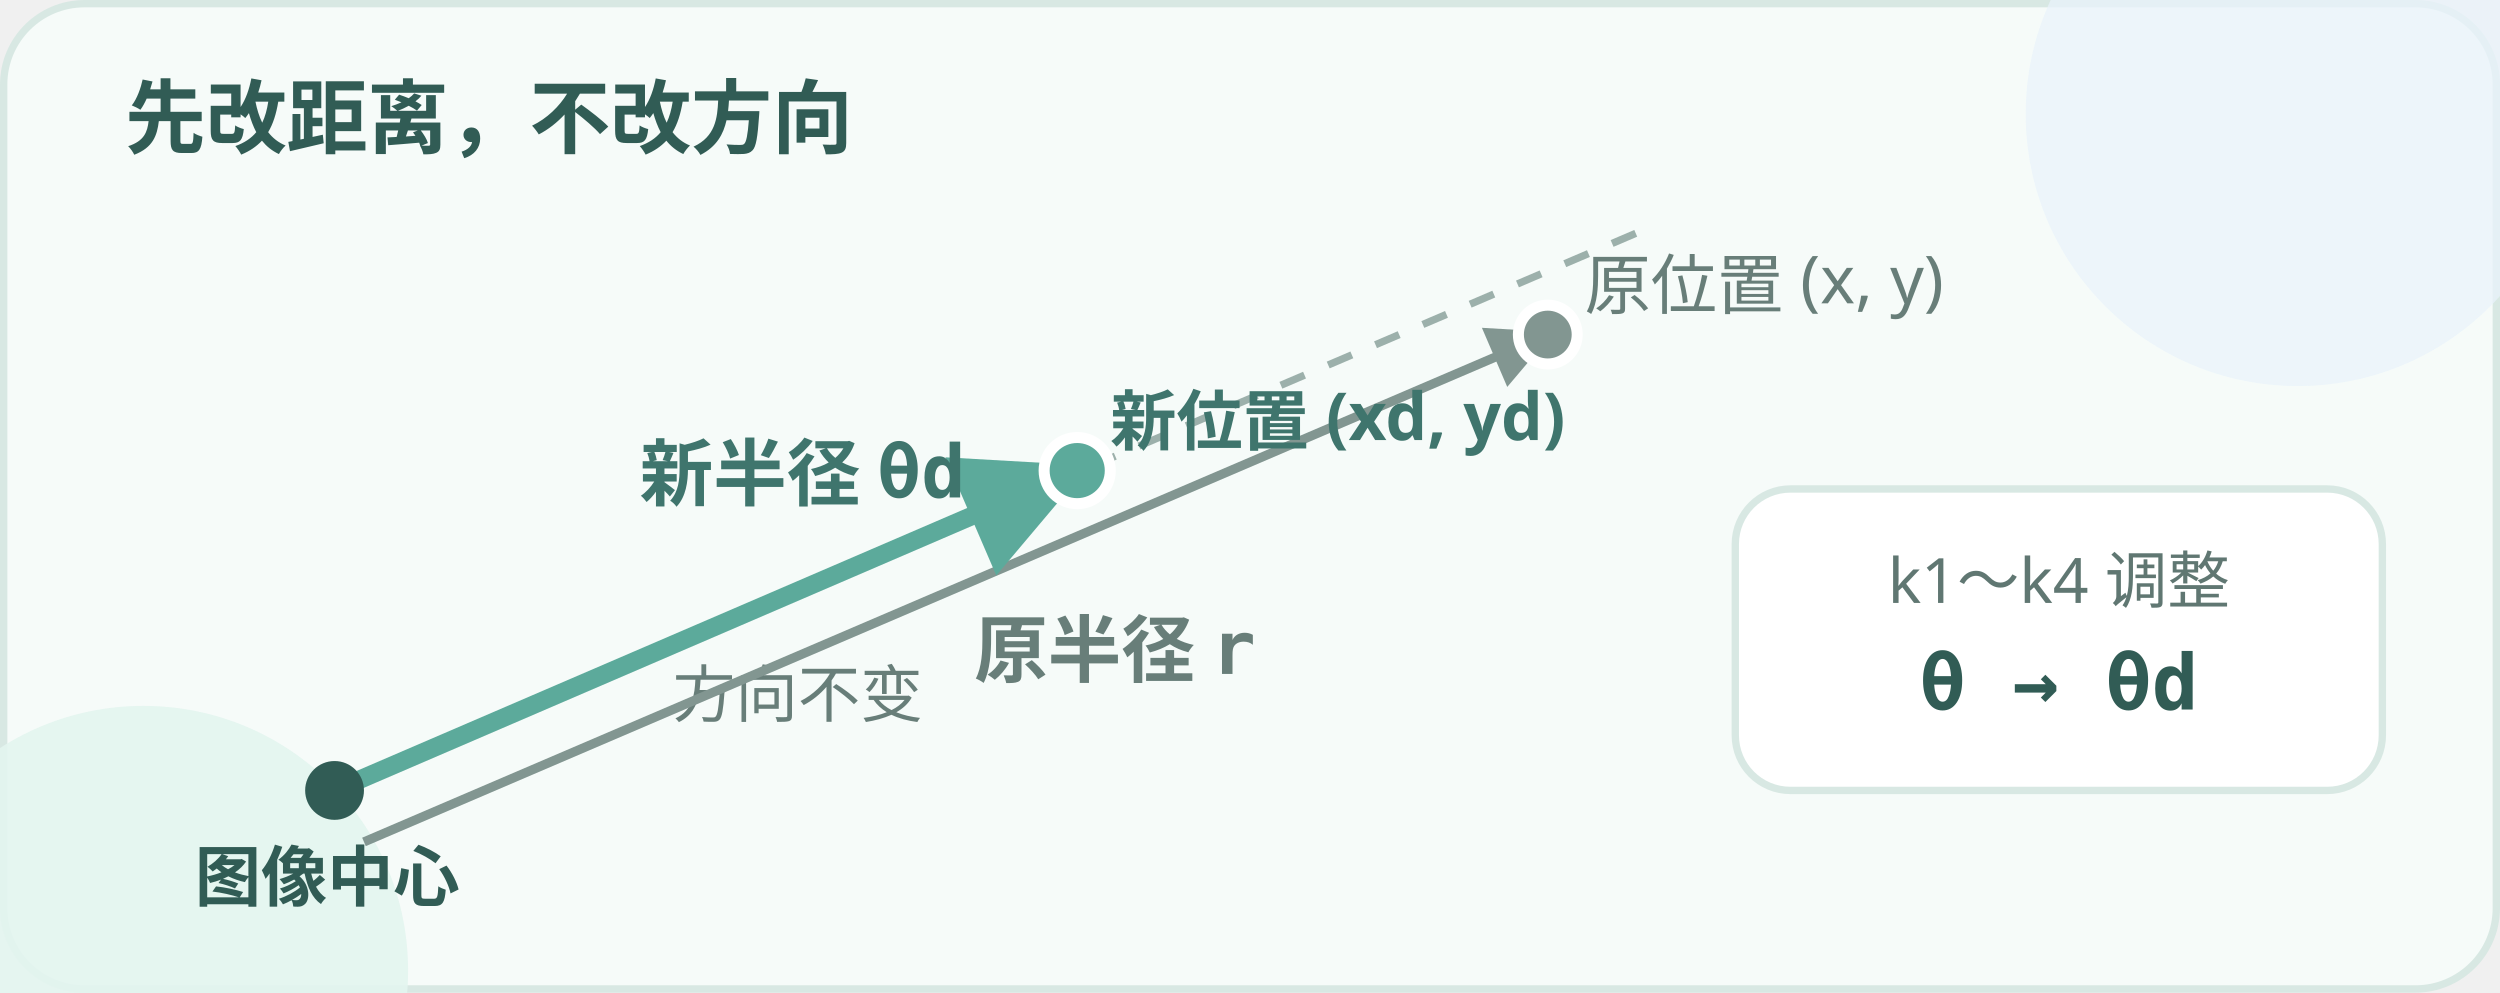
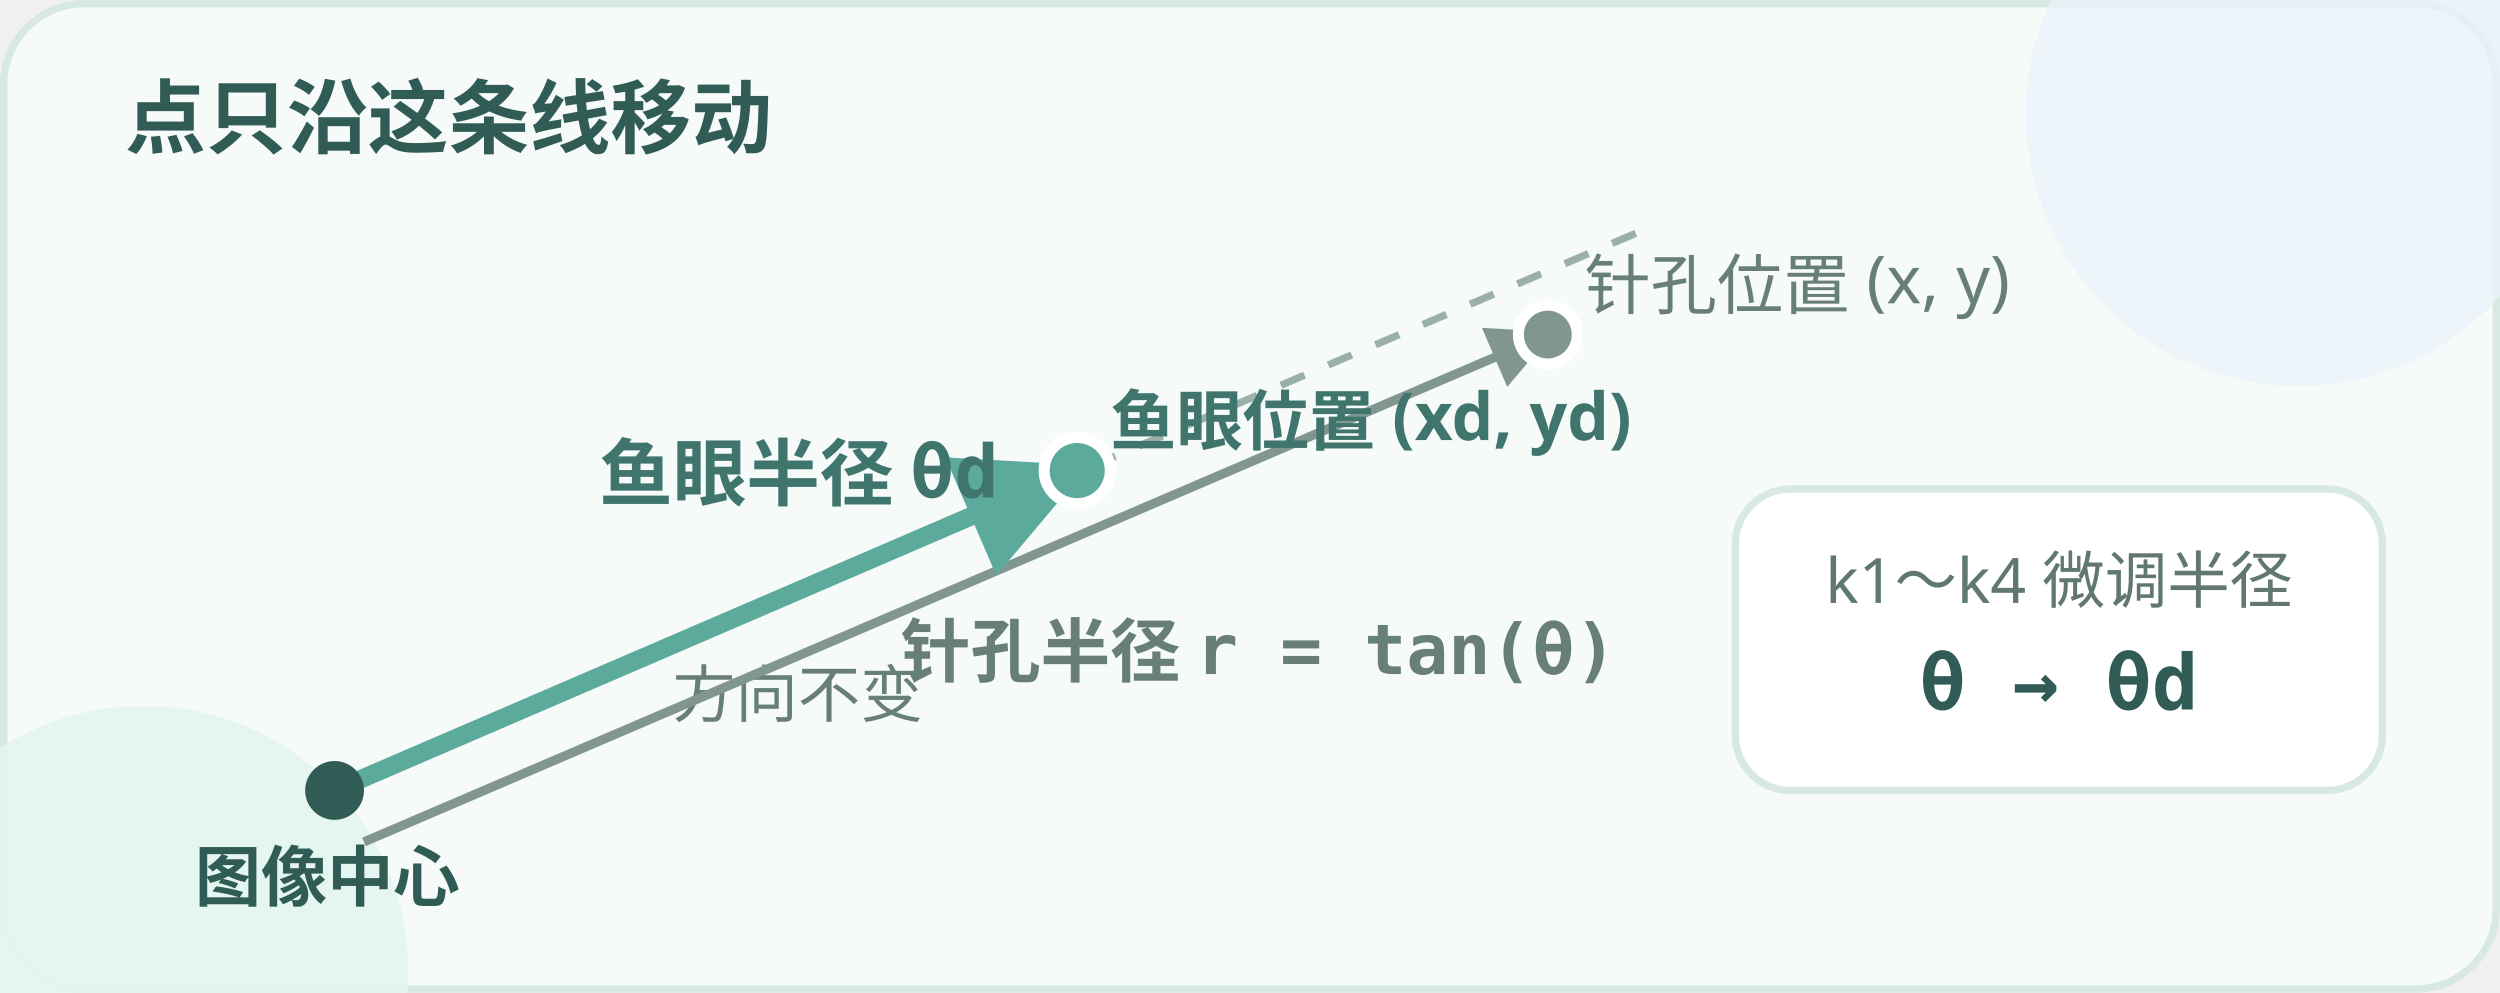
<svg xmlns="http://www.w3.org/2000/svg" viewBox="0 0 680 270" role="img" aria-labelledby="title desc">
  <defs>
    <marker id="arrow-mint" viewBox="0 0 10 10" refX="9" refY="5" markerWidth="7" markerHeight="7" orient="auto-start-reverse">
      <path d="M 0 0 L 10 5 L 0 10 z" fill="#5caa9b" />
    </marker>
    <marker id="arrow-gray" viewBox="0 0 10 10" refX="9" refY="5" markerWidth="7" markerHeight="7" orient="auto-start-reverse">
      <path d="M 0 0 L 10 5 L 0 10 z" fill="#829691" />
    </marker>
  </defs>
  <rect x="1" y="1" width="678" height="268" rx="22" fill="#f6fbf9" stroke="#d8e8e3" stroke-width="2" />
  <circle cx="625" cy="31" r="74" fill="#e9f3fb" opacity=".75" />
  <circle cx="39" cy="264" r="72" fill="#e3f5ef" opacity=".9" />
-   <text x="34" y="40" fill="#315c55" font-family="system-ui, sans-serif" font-size="22" font-weight="700">先改距离，不改方向</text>
+   <text x="34" y="40" fill="#315c55" font-family="system-ui, sans-serif" font-size="22" font-weight="700">点只沿这条线移动</text>
  <line x1="91" y1="215" x2="446" y2="63" stroke="#9cb0ab" stroke-width="2" stroke-dasharray="7 7" />
  <text x="183" y="195" fill="#687e79" font-family="system-ui, sans-serif" font-size="17">方向不变</text>
  <line x1="99" y1="229" x2="421" y2="91" stroke="#829691" stroke-width="2.5" marker-end="url(#arrow-gray)" />
-   <text x="265" y="184" fill="#687e79" font-family="ui-monospace, monospace" font-size="20" font-weight="700">原半径 r</text>
+   <text x="245" y="184" fill="#687e79" font-family="ui-monospace, monospace" font-size="19" font-weight="700">针孔半径 r = tan(θ)</text>
  <line x1="91" y1="215" x2="293" y2="128" stroke="#5caa9b" stroke-width="5" marker-end="url(#arrow-mint)" />
-   <text x="174" y="136" fill="#3f756d" font-family="ui-monospace, monospace" font-size="20" font-weight="700">新半径 θd</text>
+   <text x="163" y="136" fill="#3f756d" font-family="ui-monospace, monospace" font-size="20" font-weight="700">鱼眼半径 θd</text>
  <circle cx="91" cy="215" r="8" fill="#315c55" />
  <text x="53" y="245" fill="#315c55" font-family="system-ui, sans-serif" font-size="18" font-weight="700">图像中心</text>
  <circle cx="293" cy="128" r="9" fill="#5caa9b" stroke="#ffffff" stroke-width="3" />
-   <text x="302" y="121" fill="#3f756d" font-family="system-ui, sans-serif" font-size="18" font-weight="700">新位置 (xd, yd)</text>
+   <text x="302" y="121" fill="#3f756d" font-family="system-ui, sans-serif" font-size="18" font-weight="700">鱼眼位置 (xd, yd)</text>
  <circle cx="421" cy="91" r="8" fill="#829691" stroke="#ffffff" stroke-width="3" />
-   <text x="431" y="84" fill="#687e79" font-family="system-ui, sans-serif" font-size="18">原位置 (x, y)</text>
+   <text x="431" y="84" fill="#687e79" font-family="system-ui, sans-serif" font-size="18">针孔位置 (x, y)</text>
  <rect x="472" y="133" width="176" height="82" rx="15" fill="#ffffff" stroke="#d8e8e3" stroke-width="2" />
-   <text x="560" y="164" text-anchor="middle" fill="#607772" font-family="system-ui, sans-serif" font-size="17">k1～k4 调整</text>
+   <text x="560" y="164" text-anchor="middle" fill="#607772" font-family="system-ui, sans-serif" font-size="17">k1～k4 微调半径</text>
  <text x="560" y="193" text-anchor="middle" fill="#315c55" font-family="ui-monospace, monospace" font-size="21" font-weight="700">θ → θd</text>
</svg>
